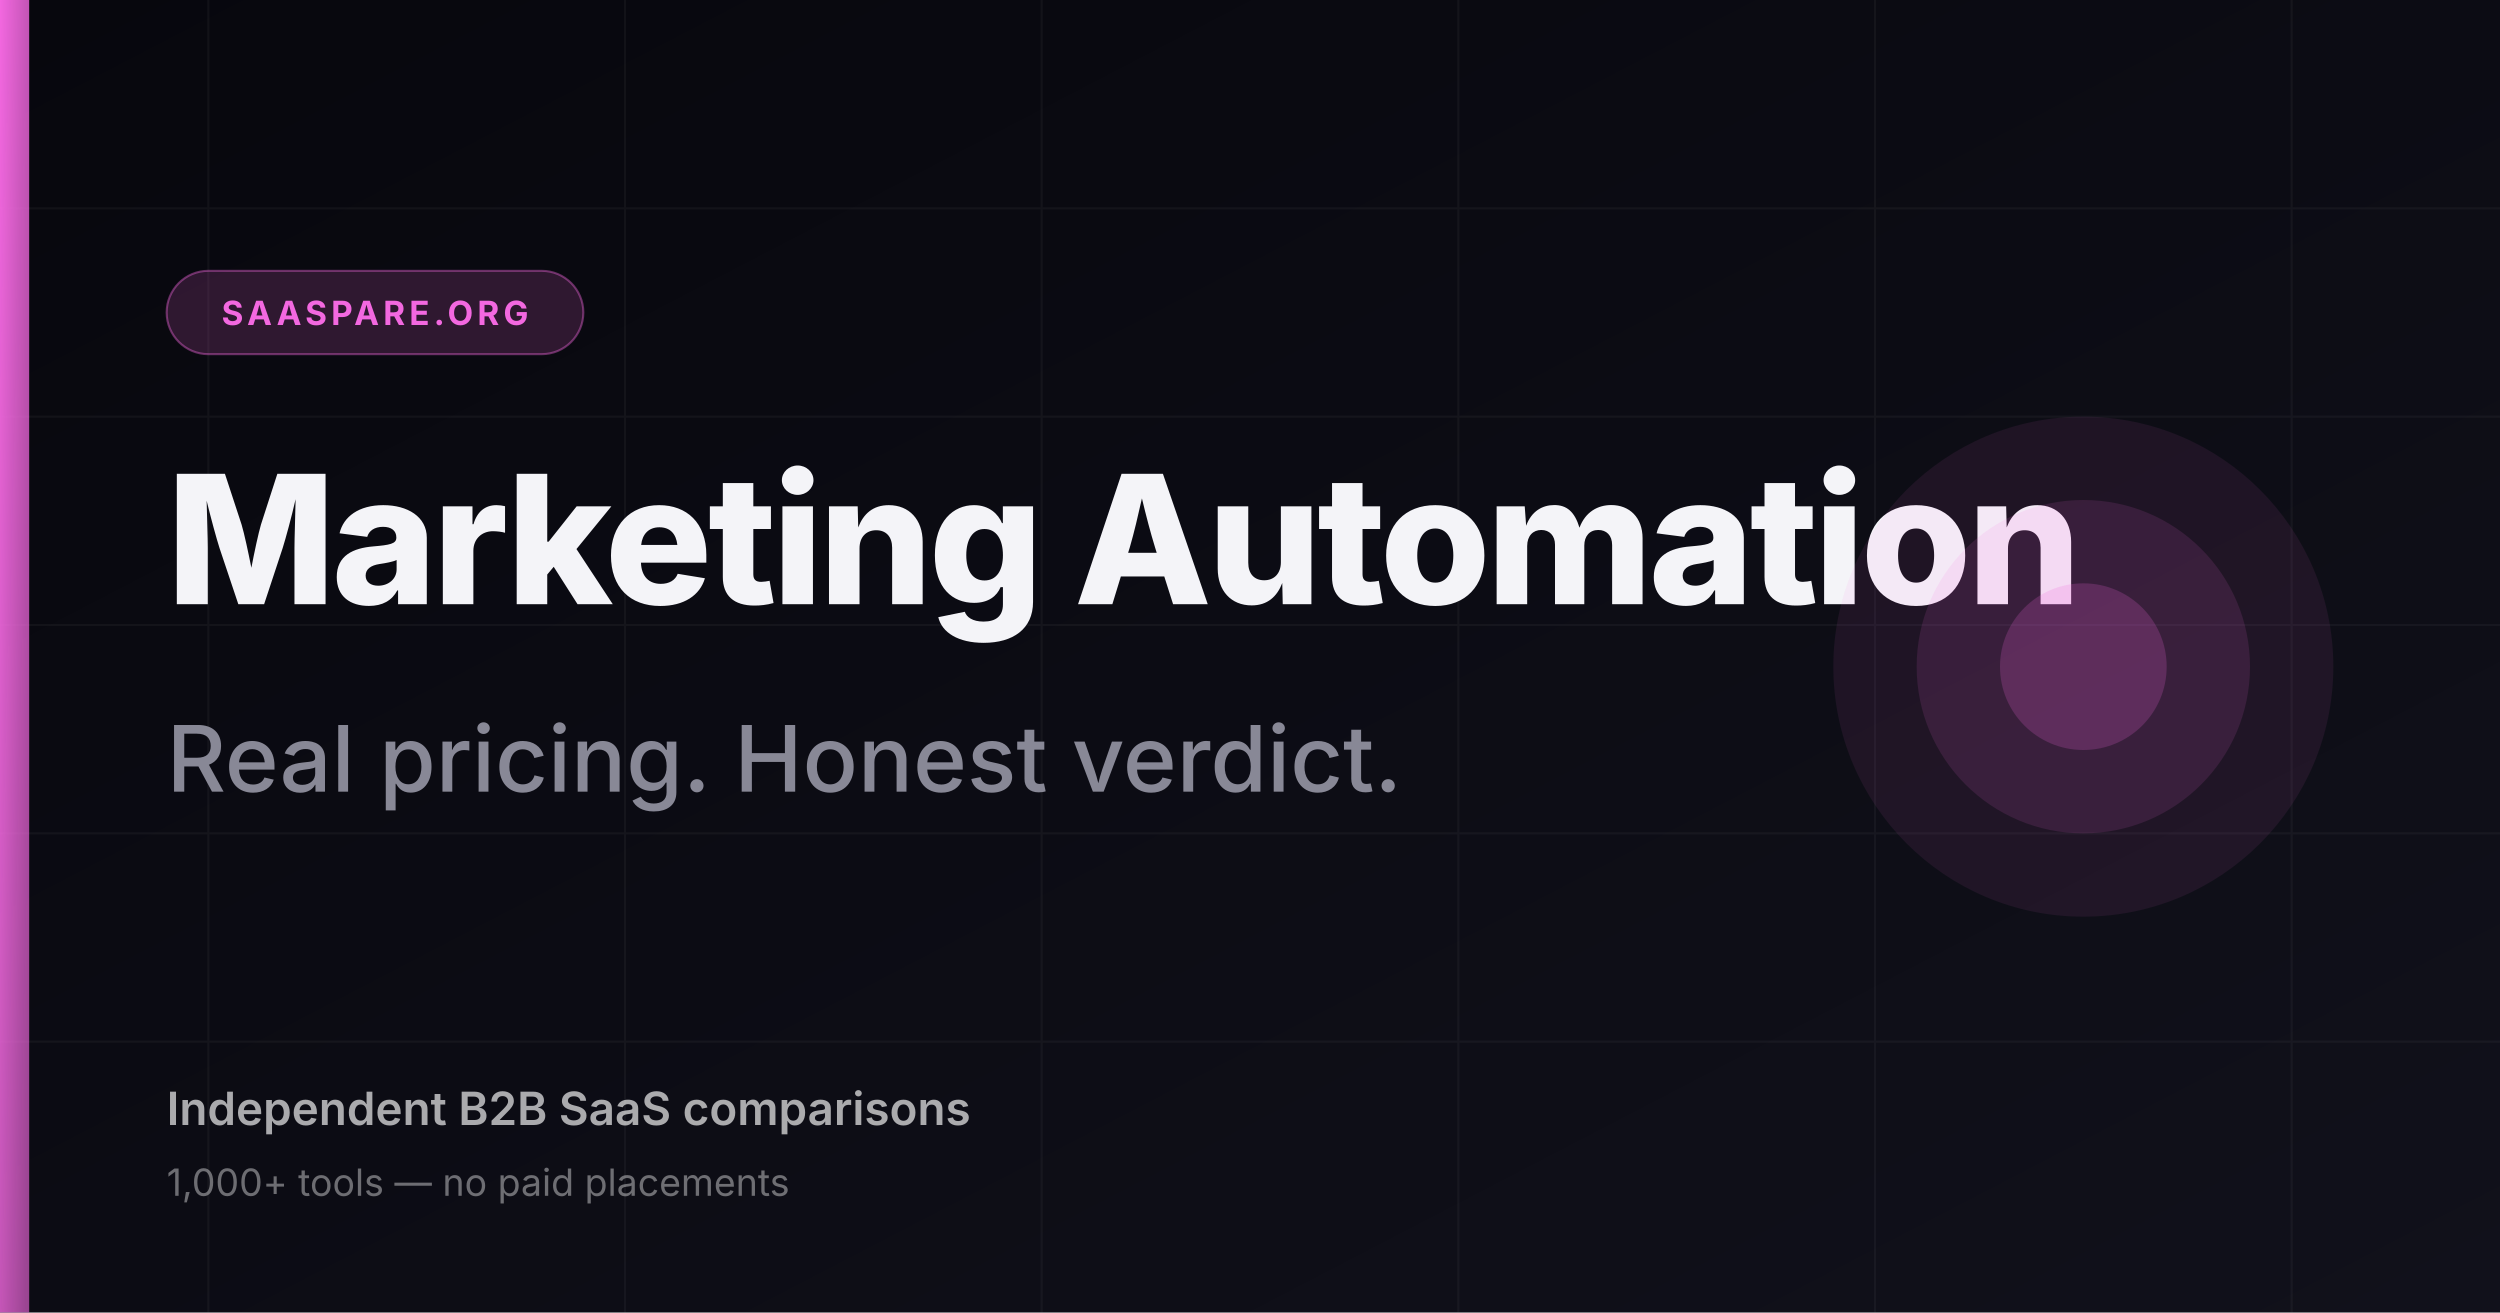
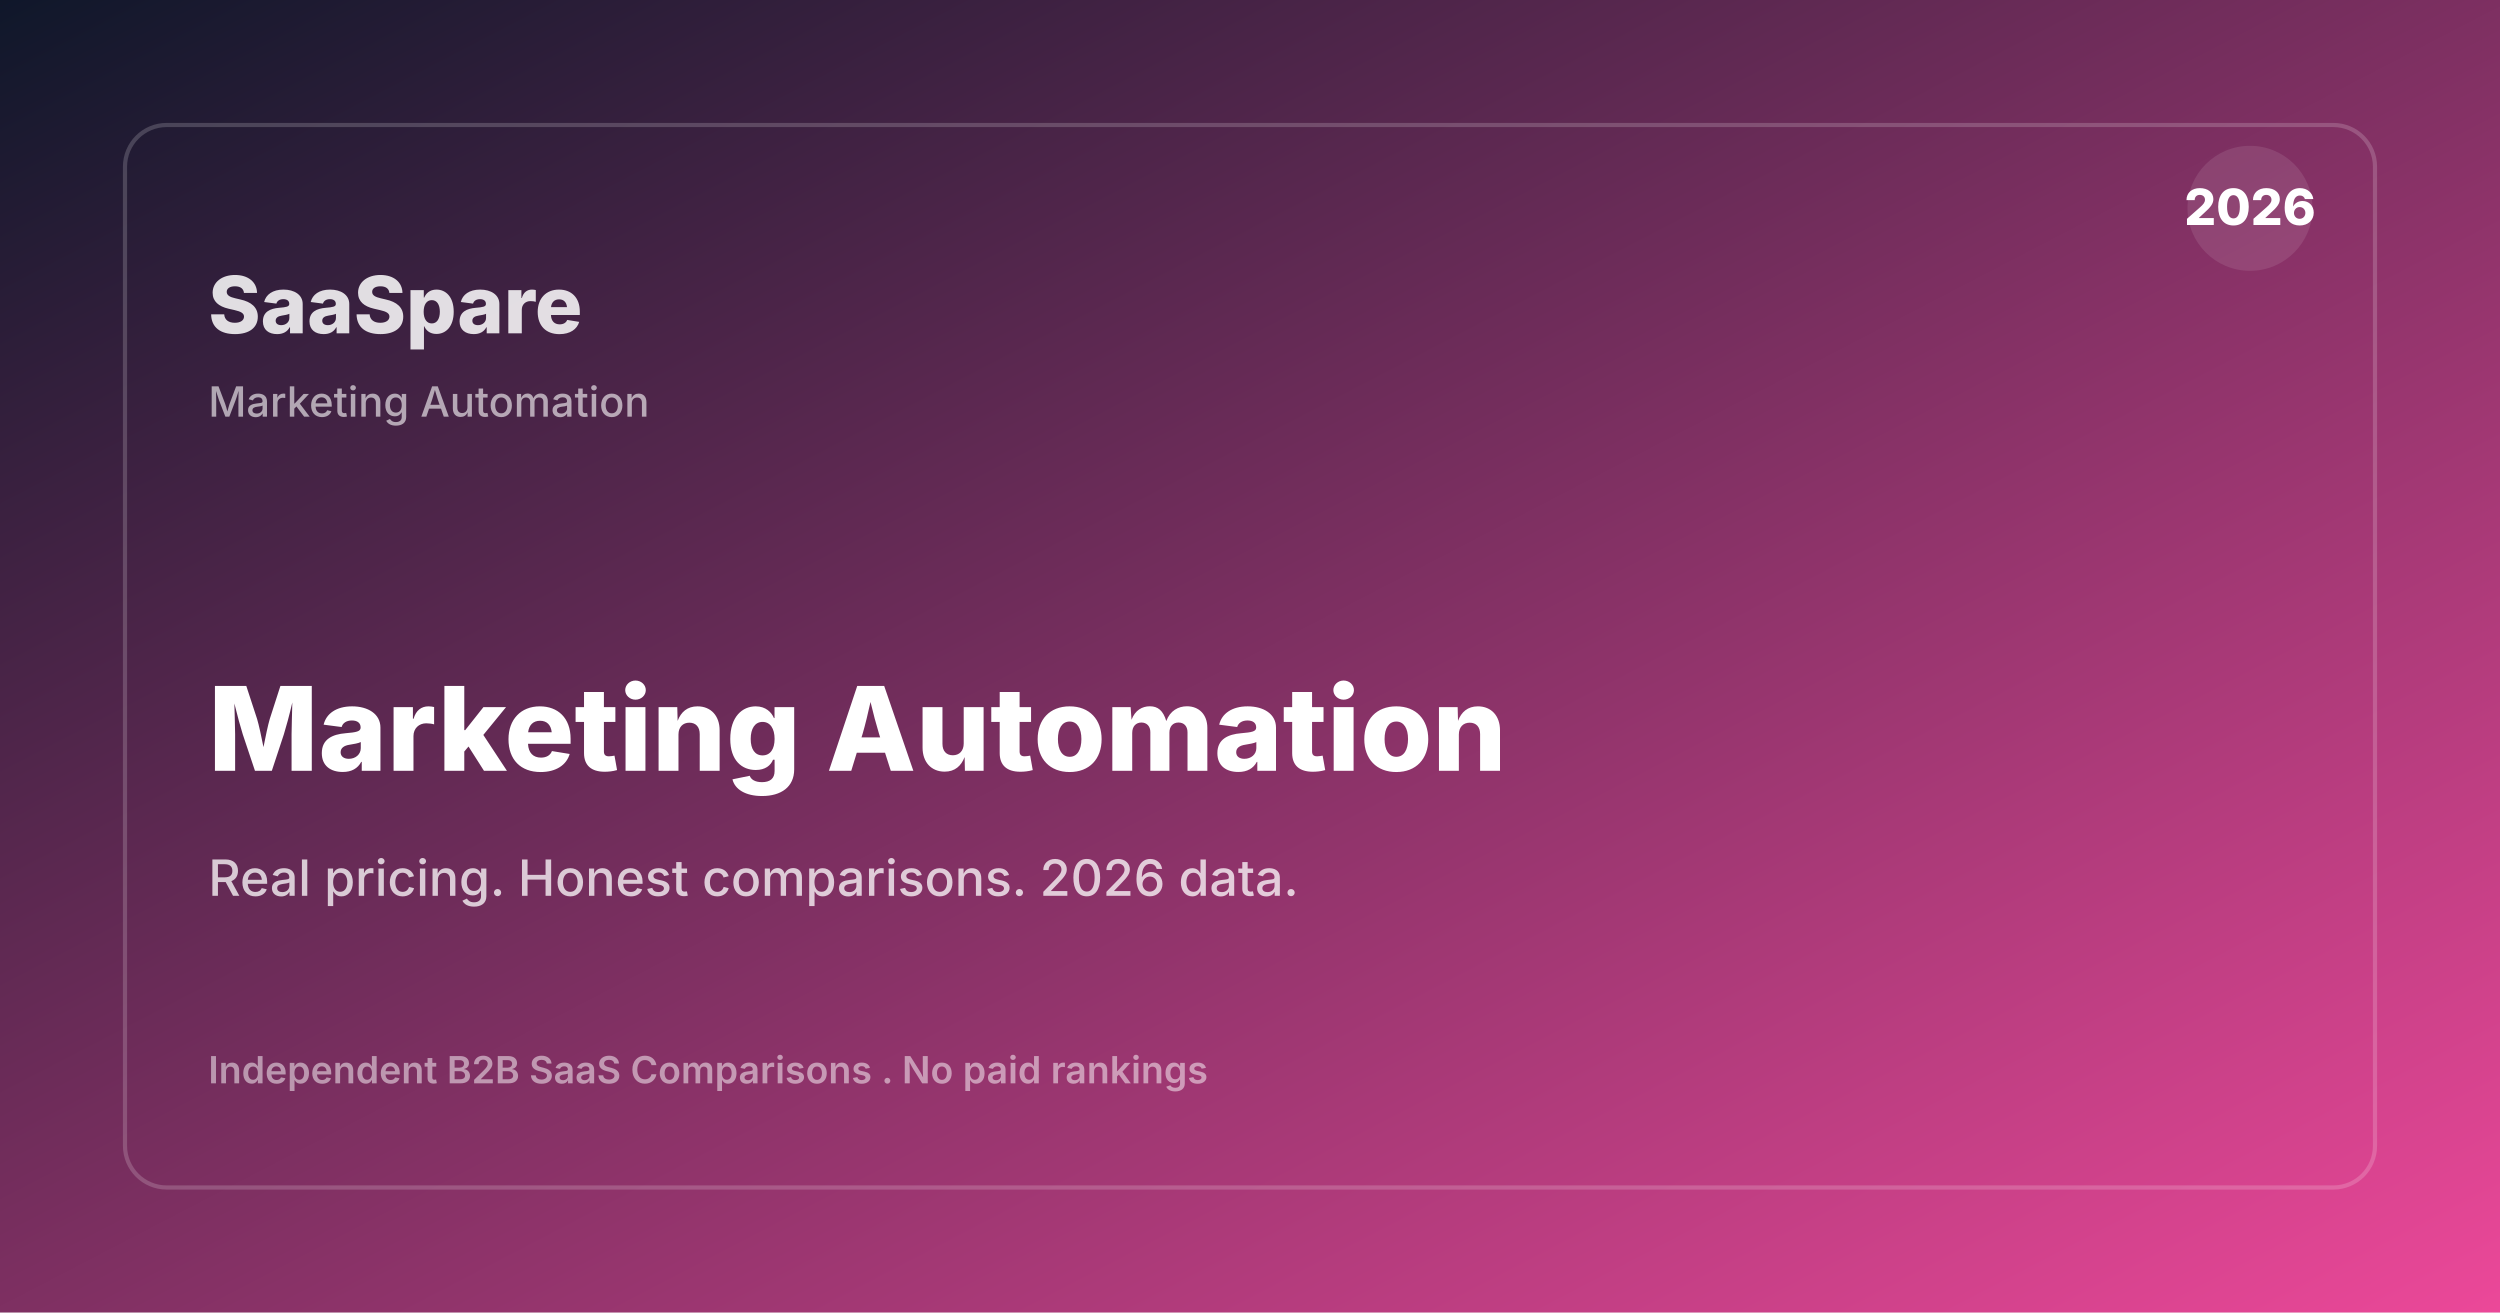
- <svg xmlns="http://www.w3.org/2000/svg" viewBox="0 0 1200 630" width="1200" height="630">
+ <svg xmlns="http://www.w3.org/2000/svg" width="1200" height="630" viewBox="0 0 1200 630">
  <defs>
-     <linearGradient id="bg" x1="0" y1="0" x2="1" y2="1">
-       <stop offset="0%" stop-color="#07070d" />
-       <stop offset="100%" stop-color="#11111b" />
-     </linearGradient>
-     <linearGradient id="accent" x1="0" y1="0" x2="1" y2="1">
-       <stop offset="0%" stop-color="#f368e0" />
-       <stop offset="100%" stop-color="#f368e0" stop-opacity="0.6" />
+     <linearGradient id="bg" x1="0%" y1="0%" x2="100%" y2="100%">
+       <stop offset="0%" stop-color="#0f172a" />
+       <stop offset="100%" stop-color="#ec4899" />
    </linearGradient>
  </defs>
  <rect width="1200" height="630" fill="url(#bg)" />
-   <g opacity="0.04" stroke="#fff" stroke-width="1">
-     <path d="M0 100 L1200 100 M0 200 L1200 200 M0 300 L1200 300 M0 400 L1200 400 M0 500 L1200 500" />
-     <path d="M100 0 L100 630 M300 0 L300 630 M500 0 L500 630 M700 0 L700 630 M900 0 L900 630 M1100 0 L1100 630" />
-   </g>
-   <rect x="0" y="0" width="14" height="630" fill="url(#accent)" />
-   <g transform="translate(80, 130)">
-     <rect width="200" height="40" rx="20" fill="#f368e0" fill-opacity="0.16" stroke="#f368e0" stroke-opacity="0.4" />
-     <text x="100" y="26" text-anchor="middle" fill="#f368e0" font-family="-apple-system,Segoe UI,sans-serif" font-size="16" font-weight="700" letter-spacing="2">SAASPARE.ORG</text>
-   </g>
-   <text x="80" y="290" fill="#f4f4f8" font-family="-apple-system,Segoe UI,sans-serif" font-size="86" font-weight="800" letter-spacing="-2">Marketing Automation</text>
-   <text x="80" y="380" fill="#888896" font-family="-apple-system,Segoe UI,sans-serif" font-size="44" font-weight="500">Real pricing. Honest verdict.</text>
-   <g transform="translate(80, 500)">
-     <text x="0" y="40" fill="rgba(255,255,255,0.65)" font-family="-apple-system,Segoe UI,sans-serif" font-size="22" font-weight="600">Independent B2B SaaS comparisons</text>
-     <text x="0" y="74" fill="rgba(255,255,255,0.4)" font-family="-apple-system,Segoe UI,sans-serif" font-size="18">1,000+ tools — no paid placements</text>
-   </g>
-   <g transform="translate(900, 220)">
-     <circle cx="100" cy="100" r="120" fill="#f368e0" fill-opacity="0.08" />
-     <circle cx="100" cy="100" r="80" fill="#f368e0" fill-opacity="0.12" />
-     <circle cx="100" cy="100" r="40" fill="#f368e0" fill-opacity="0.2" />
-   </g>
+   <rect x="60" y="60" width="1080" height="510" rx="20" fill="none" stroke="rgba(255,255,255,0.18)" stroke-width="2" />
+   <text x="100" y="160" font-family="Inter, Arial, sans-serif" font-weight="800" font-size="38" fill="#ffffff" opacity="0.85">SaaSpare</text>
+   <text x="100" y="200" font-family="Inter, Arial, sans-serif" font-weight="500" font-size="20" fill="#ffffff" opacity="0.6">Marketing Automation</text>
+   <text x="100" y="370" font-family="Inter, Arial, sans-serif" font-weight="800" font-size="56" fill="#ffffff">Marketing Automation</text>
+   <text x="100" y="430" font-family="Inter, Arial, sans-serif" font-weight="500" font-size="24" fill="#ffffff" opacity="0.75">Real pricing. Honest comparisons. 2026 data.</text>
+   <text x="100" y="520" font-family="Inter, Arial, sans-serif" font-weight="600" font-size="18" fill="#ffffff" opacity="0.5">Independent B2B SaaS Comparisons . No paid rankings</text>
+   <circle cx="1080" cy="100" r="30" fill="#ffffff" opacity="0.1" />
+   <text x="1080" y="108" font-family="Inter, Arial, sans-serif" font-weight="800" font-size="24" fill="#ffffff" text-anchor="middle">2026</text>
</svg>
